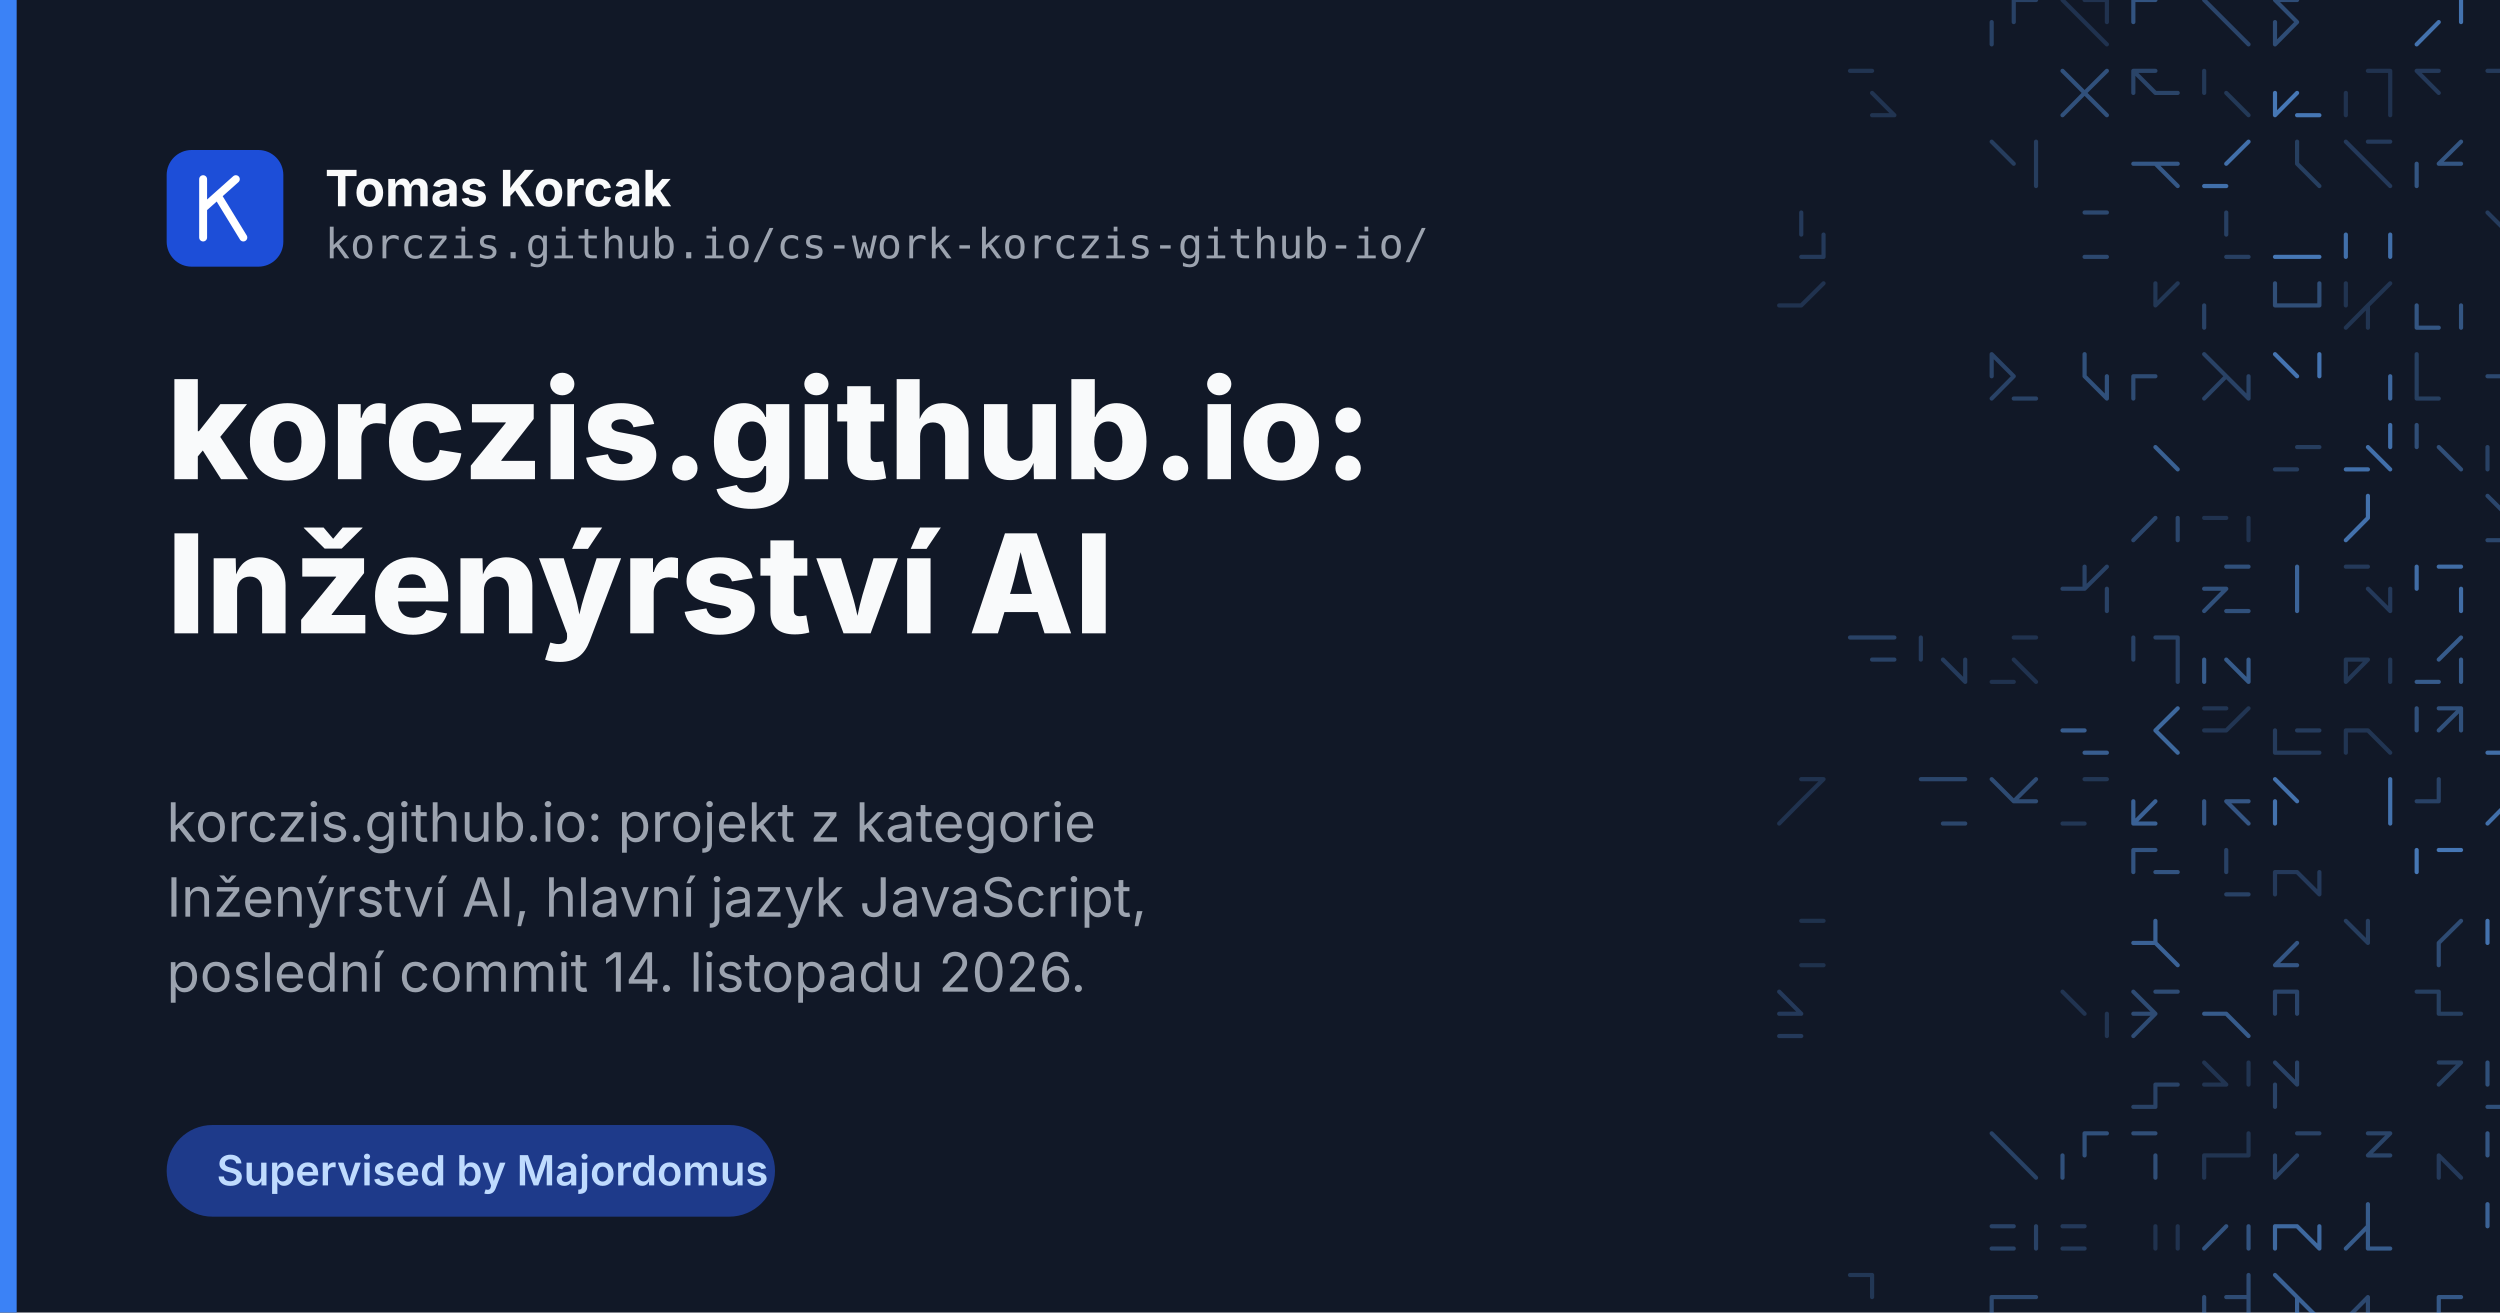
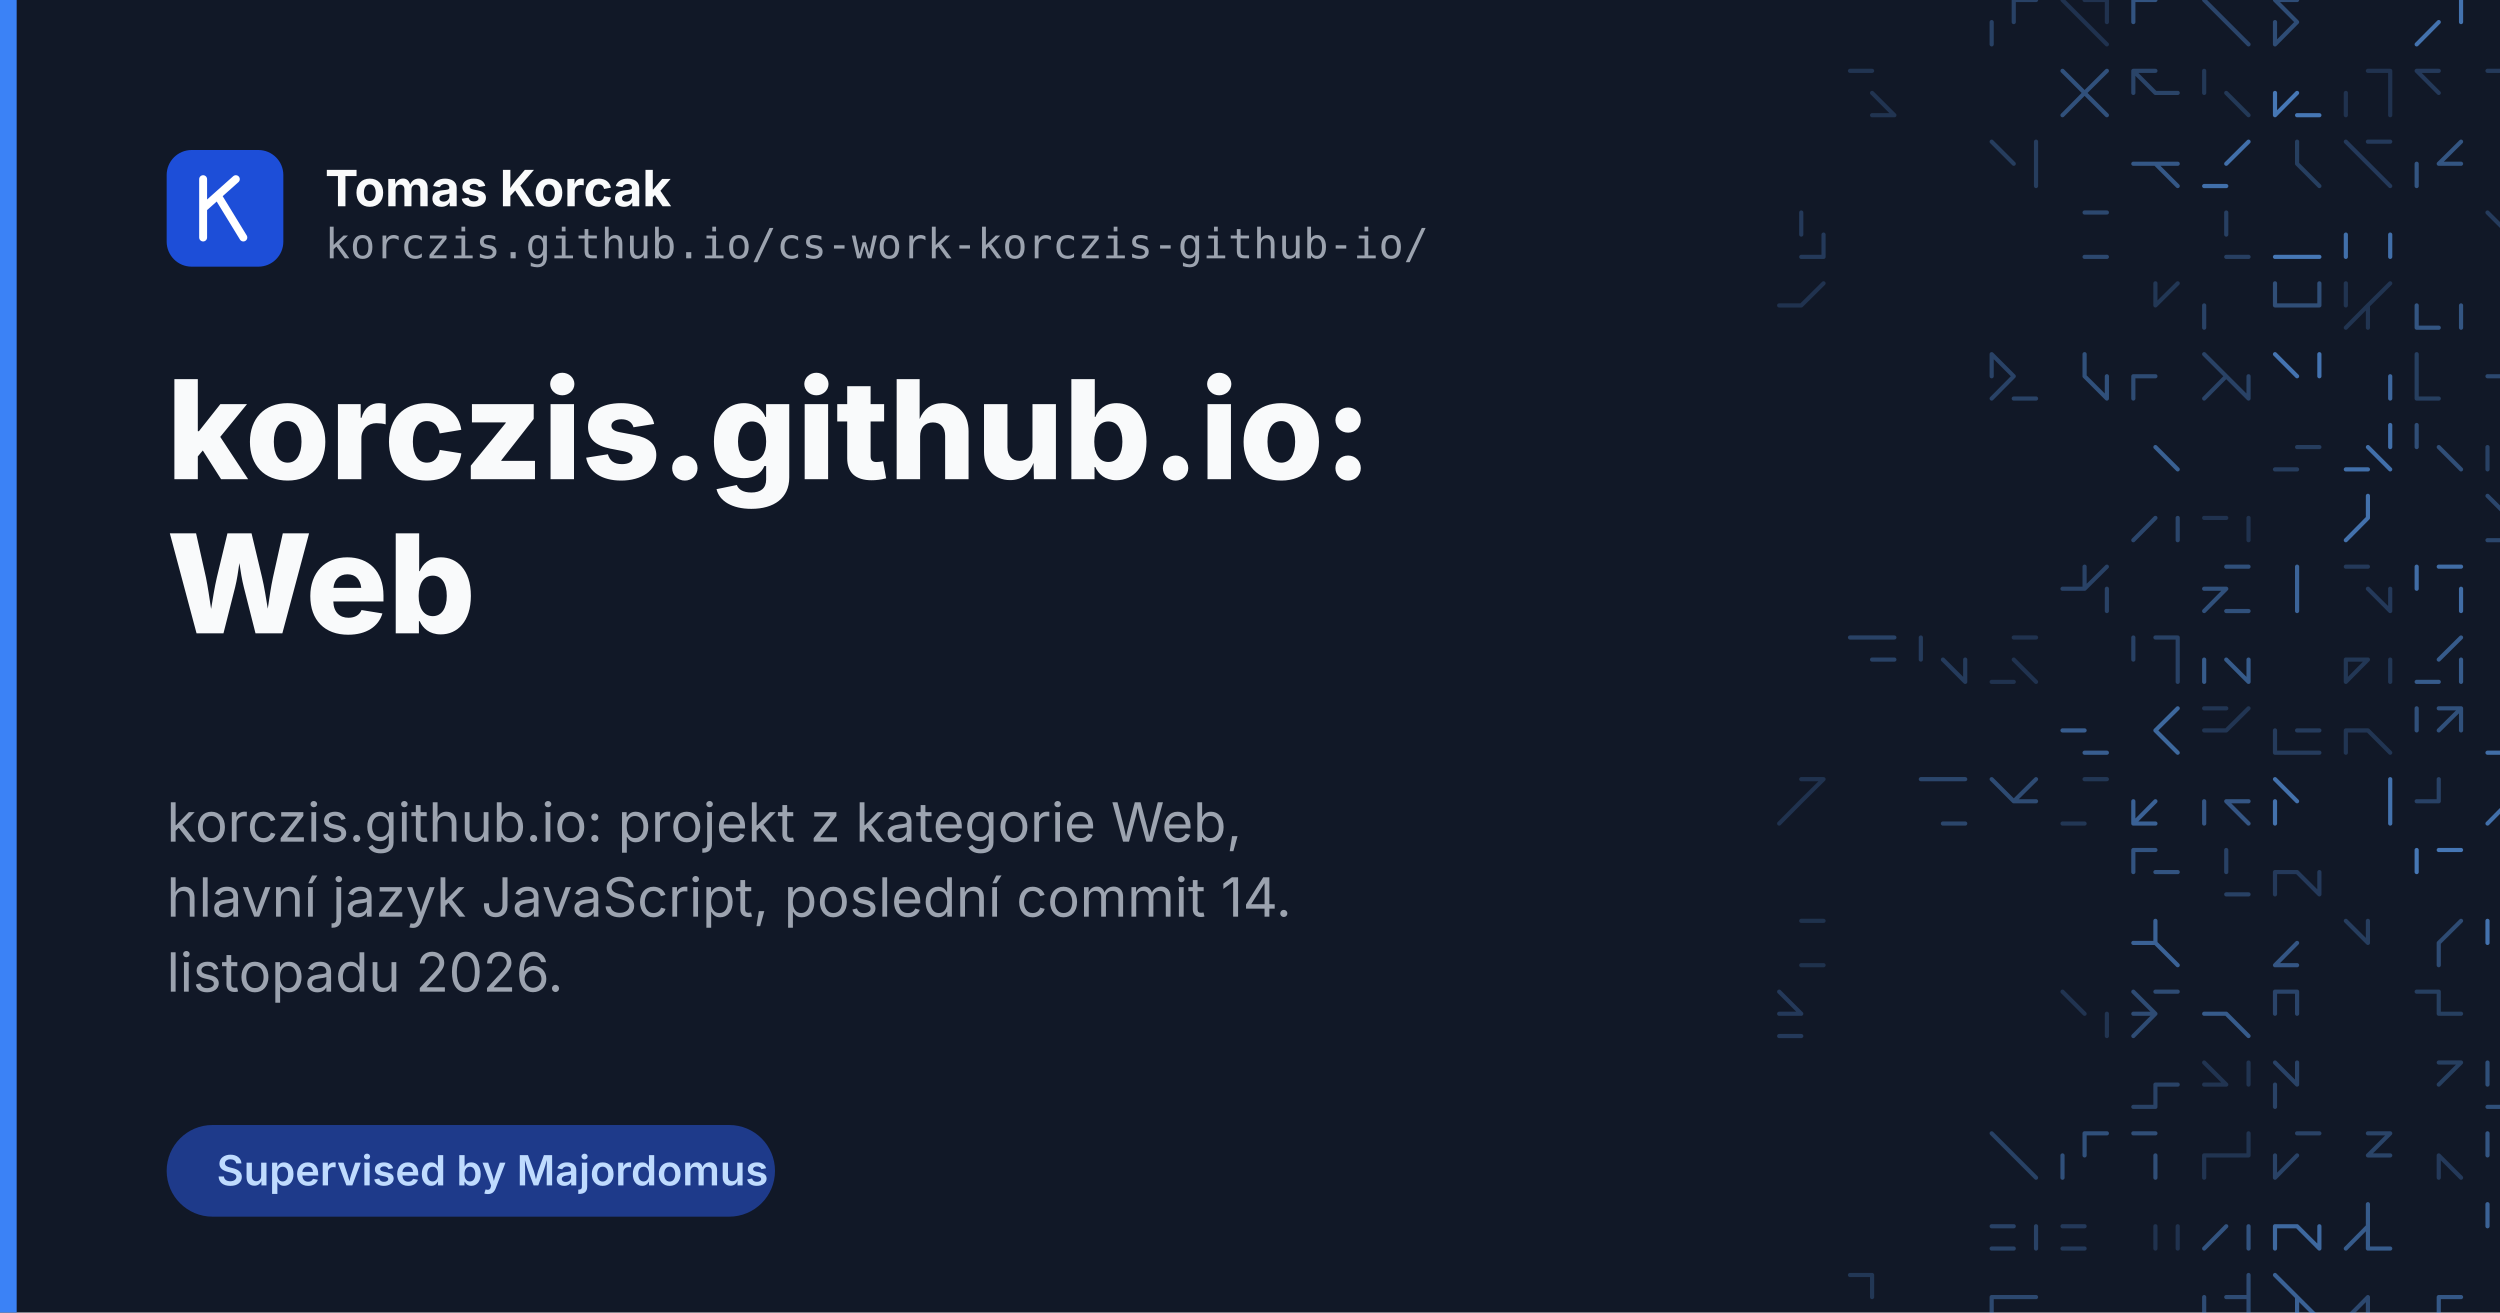
<svg xmlns="http://www.w3.org/2000/svg" width="1200" height="630" viewBox="0 0 1200 630">
  <rect width="1200" height="630" fill="#111827" />
  <g fill="none" stroke="#60a5fa" stroke-width="2" stroke-linecap="round">
    <path d="M966.6 0.0L966.6 10.6M956.0 10.6L956.0 21.3M966.6 0.0L966.6 10.6M966.6 0.0L977.3 0.0" opacity="0.29" />
    <path d="M1000.6 0.0L1011.3 0.0M1011.3 0.0L1011.3 10.6M990.0 0.0L1000.6 10.6M1000.6 10.6L1011.3 21.3" opacity="0.19" />
    <path d="M1024.0 0.0L1034.6 0.0M1024.0 0.0L1034.6 0.0M1024.0 0.0L1024.0 10.6" opacity="0.42" />
    <path d="M1068.6 10.6L1079.3 21.3M1058.0 0.0L1068.6 10.6" opacity="0.32" />
    <path d="M1092.0 10.6L1092.0 21.3M1102.6 10.6L1092.0 21.3M1092.0 0.0L1102.6 0.0M1092.0 0.0L1102.6 10.6" opacity="0.37" />
    <path d="M1181.3 0.0L1181.3 10.6M1170.6 10.6L1160.0 21.3" opacity="0.64" />
    <path d="M1228.0 21.3L1238.6 21.3M1238.6 10.6L1228.0 21.3" opacity="0.29" />
    <path d="M898.6 55.3L909.3 55.3M888.0 34.0L898.6 34.0M898.6 44.6L909.3 55.3" opacity="0.20" />
    <path d="M1011.3 34.0L1000.6 44.6M1000.6 44.6L1011.3 55.3M990.0 34.0L1000.6 44.6M1000.6 44.6L990.0 55.3" opacity="0.40" />
    <path d="M1024.0 34.0L1024.0 44.6M1024.0 34.0L1034.6 34.0M1034.6 44.6L1045.3 44.6M1024.0 34.0L1034.6 44.6" opacity="0.31" />
    <path d="M1068.6 44.6L1079.3 55.3M1058.0 34.0L1058.0 44.6M1058.0 34.0L1058.0 44.6" opacity="0.23" />
    <path d="M1102.6 55.3L1113.3 55.3M1102.6 44.6L1092.0 55.3M1092.0 44.6L1092.0 55.3" opacity="0.67" />
    <path d="M1147.3 34.0L1147.3 44.6M1136.6 34.0L1147.3 34.0M1147.3 44.6L1147.3 55.3M1126.0 44.6L1126.0 55.3" opacity="0.19" />
    <path d="M1160.0 34.0L1170.6 34.0M1160.0 34.0L1170.6 44.6" opacity="0.24" />
    <path d="M1194.0 34.0L1204.6 34.0M1204.6 34.0L1204.6 44.6M1204.6 44.6L1204.6 55.3M1215.3 44.6L1215.3 55.3" opacity="0.24" />
    <path d="M1228.0 34.0L1238.6 44.6M1238.6 34.0L1238.6 44.6M1228.0 44.6L1238.6 44.6" opacity="0.28" />
    <path d="M956.0 68.0L966.6 78.6M977.3 68.0L977.3 78.6M977.3 78.6L977.3 89.3M977.3 78.6L977.3 89.3" opacity="0.26" />
    <path d="M1034.6 78.6L1045.3 89.3M1034.6 78.6L1045.3 78.6M1024.0 78.6L1034.6 78.6" opacity="0.45" />
    <path d="M1079.3 68.0L1068.6 78.6M1058.0 89.3L1068.6 89.3" opacity="0.62" />
    <path d="M1102.6 78.6L1113.3 89.3M1102.6 68.0L1102.6 78.6" opacity="0.27" />
    <path d="M1136.6 78.6L1147.3 89.3M1126.0 68.0L1136.6 78.6M1136.6 68.0L1147.3 68.0M1136.6 78.6L1147.3 89.3" opacity="0.24" />
    <path d="M1181.3 68.0L1170.6 78.6M1170.6 78.6L1181.3 78.6M1160.0 78.6L1160.0 89.3" opacity="0.43" />
    <path d="M1204.6 78.6L1215.3 89.3M1215.3 78.6L1215.3 89.3M1204.6 78.6L1215.3 78.6" opacity="0.26" />
    <path d="M875.3 112.6L875.3 123.3M864.6 123.3L875.3 123.3M864.6 102.0L864.6 112.6" opacity="0.24" />
    <path d="M1000.6 102.0L1011.3 102.0M1000.6 123.3L1011.3 123.3" opacity="0.34" />
    <path d="M1068.6 102.0L1068.6 112.6M1068.6 123.3L1079.3 123.3" opacity="0.28" />
    <path d="M1102.6 123.3L1113.3 123.3M1092.0 123.3L1102.6 123.3M1102.6 123.3L1113.3 123.3" opacity="0.67" />
    <path d="M1126.0 112.6L1126.0 123.3M1147.3 112.6L1147.3 123.3" opacity="0.62" />
    <path d="M1215.3 102.0L1215.3 112.6M1204.6 102.0L1215.3 102.0M1194.0 102.0L1204.6 112.6" opacity="0.25" />
    <path d="M875.3 136.0L864.6 146.6M854.0 146.6L864.6 146.6" opacity="0.19" />
    <path d="M1045.3 136.0L1034.6 146.6M1034.6 136.0L1034.6 146.6" opacity="0.22" />
    <path d="M1058.0 146.6L1058.0 157.3M1058.0 146.6L1058.0 157.3" opacity="0.30" />
    <path d="M1092.0 146.6L1102.6 146.6M1092.0 136.0L1092.0 146.6M1113.3 136.0L1113.3 146.6M1102.6 146.6L1113.3 146.6" opacity="0.38" />
    <path d="M1126.0 136.0L1126.0 146.6M1136.6 146.6L1136.6 157.3M1136.6 146.6L1126.0 157.3M1147.3 136.0L1136.6 146.6" opacity="0.20" />
    <path d="M1160.0 146.6L1160.0 157.3M1160.0 157.3L1170.6 157.3M1181.3 146.6L1181.3 157.3" opacity="0.43" />
    <path d="M1238.6 136.0L1238.6 146.6M1228.0 136.0L1228.0 146.6" opacity="0.63" />
    <path d="M966.6 191.3L977.3 191.3M966.6 180.6L956.0 191.3M956.0 170.0L956.0 180.6M956.0 170.0L966.6 180.6" opacity="0.30" />
    <path d="M1000.6 180.6L1011.3 191.3M1000.6 170.0L1000.6 180.6M1011.3 180.6L1011.3 191.3M1000.6 180.6L1011.3 191.3" opacity="0.40" />
    <path d="M1024.0 180.6L1024.0 191.3M1024.0 180.6L1034.6 180.6" opacity="0.36" />
    <path d="M1079.3 180.6L1079.3 191.3M1068.6 180.6L1079.3 191.3M1058.0 170.0L1068.6 180.6M1068.6 180.6L1058.0 191.3" opacity="0.30" />
    <path d="M1092.0 170.0L1102.6 180.6M1113.3 170.0L1113.3 180.6" opacity="0.65" />
    <path d="M1147.3 180.6L1147.3 191.3M1147.3 180.6L1147.3 191.3M1147.3 180.6L1147.3 191.3" opacity="0.57" />
    <path d="M1160.0 180.6L1160.0 191.3M1160.0 170.0L1160.0 180.6M1160.0 191.3L1170.6 191.3M1160.0 191.3L1170.6 191.3" opacity="0.27" />
    <path d="M1194.0 180.6L1204.6 180.6M1204.6 170.0L1215.3 170.0M1204.6 180.6L1215.3 191.3" opacity="0.34" />
    <path d="M1228.0 170.0L1228.0 180.6M1228.0 170.0L1238.6 180.6M1228.0 170.0L1238.6 170.0M1238.6 170.0L1238.6 180.6" opacity="0.57" />
    <path d="M1034.6 214.6L1045.3 225.3M1034.6 214.6L1045.3 225.3" opacity="0.51" />
    <path d="M1092.0 225.3L1102.6 225.3M1102.6 214.6L1113.3 214.6" opacity="0.26" />
    <path d="M1126.0 225.3L1136.6 225.3M1136.6 214.6L1147.3 225.3M1147.3 204.0L1147.3 214.6" opacity="0.62" />
    <path d="M1160.0 204.0L1160.0 214.6M1170.6 214.6L1181.3 225.3" opacity="0.38" />
    <path d="M1194.0 214.6L1194.0 225.3M1204.6 225.3L1215.3 225.3" opacity="0.29" />
    <path d="M1228.0 204.0L1238.6 214.6M1228.0 204.0L1238.6 214.6" opacity="0.22" />
    <path d="M1045.3 248.6L1045.3 259.3M1034.6 248.6L1024.0 259.3" opacity="0.33" />
    <path d="M1079.3 248.6L1079.3 259.3M1079.3 248.6L1079.3 259.3M1058.0 248.6L1068.6 248.6" opacity="0.19" />
    <path d="M1136.6 248.6L1126.0 259.3M1136.6 238.0L1136.6 248.6" opacity="0.63" />
    <path d="M1215.3 238.0L1215.3 248.6M1194.0 259.3L1204.6 259.3M1194.0 238.0L1204.6 248.6M1204.6 248.6L1215.3 248.6" opacity="0.33" />
    <path d="M1238.6 248.6L1238.6 259.3M1238.6 259.3L1249.3 259.3M1238.6 238.0L1238.6 248.6" opacity="0.21" />
    <path d="M990.0 282.6L1000.6 282.6M1011.3 282.6L1011.3 293.3M1011.3 272.0L1000.6 282.6M1000.6 272.0L1000.6 282.6" opacity="0.30" />
    <path d="M1068.6 272.0L1079.3 272.0M1068.6 282.6L1058.0 293.3M1068.6 293.3L1079.3 293.3M1058.0 282.6L1068.6 282.6" opacity="0.40" />
    <path d="M1102.6 282.6L1102.6 293.3M1102.6 272.0L1102.6 282.6" opacity="0.54" />
    <path d="M1147.3 282.6L1147.3 293.3M1126.0 272.0L1136.6 272.0M1136.6 282.6L1147.3 293.3" opacity="0.24" />
    <path d="M1170.6 272.0L1181.3 272.0M1160.0 272.0L1160.0 282.6M1181.3 282.6L1181.3 293.3" opacity="0.60" />
    <path d="M898.6 306.0L909.3 306.0M888.0 306.0L898.6 306.0M888.0 306.0L898.6 306.0M898.6 316.6L909.3 316.6" opacity="0.30" />
    <path d="M943.3 316.6L943.3 327.3M922.0 306.0L922.0 316.6M932.6 316.6L943.3 327.3" opacity="0.25" />
    <path d="M956.0 327.3L966.6 327.3M966.6 306.0L977.3 306.0M966.6 316.6L977.3 327.3M956.0 327.3L966.6 327.3" opacity="0.19" />
    <path d="M1034.6 306.0L1045.3 306.0M1045.3 316.6L1045.3 327.3M1024.0 306.0L1024.0 316.6M1045.3 306.0L1045.3 316.6" opacity="0.29" />
    <path d="M1079.3 316.6L1079.3 327.3M1068.6 316.6L1079.3 327.3M1058.0 316.6L1058.0 327.3" opacity="0.47" />
    <path d="M1126.0 316.6L1126.0 327.3M1147.3 316.6L1147.3 327.3M1126.0 316.6L1136.6 316.6M1136.6 316.6L1126.0 327.3" opacity="0.22" />
    <path d="M1181.3 306.0L1170.6 316.6M1181.3 316.6L1181.3 327.3M1160.0 327.3L1170.6 327.3" opacity="0.47" />
    <path d="M1204.6 327.3L1215.3 327.3M1204.6 327.3L1215.3 327.3" opacity="0.45" />
    <path d="M1000.6 361.3L1011.3 361.3M990.0 350.6L1000.6 350.6" opacity="0.49" />
    <path d="M1034.6 350.6L1045.3 361.3M1045.3 340.0L1034.6 350.6" opacity="0.56" />
    <path d="M1079.3 340.0L1068.6 350.6M1058.0 350.6L1068.6 350.6M1058.0 340.0L1068.6 340.0" opacity="0.21" />
    <path d="M1102.6 361.3L1113.3 361.3M1092.0 350.6L1092.0 361.3M1102.6 350.6L1113.3 350.6M1092.0 361.3L1102.6 361.3" opacity="0.25" />
    <path d="M1136.6 350.6L1147.3 361.3M1126.0 350.6L1126.0 361.3M1126.0 350.6L1136.6 350.6" opacity="0.21" />
    <path d="M1181.3 340.0L1181.3 350.6M1170.6 340.0L1181.3 340.0M1181.3 340.0L1170.6 350.6M1160.0 340.0L1160.0 350.6" opacity="0.40" />
    <path d="M1215.3 340.0L1215.3 350.6M1194.0 361.3L1204.6 361.3M1215.3 340.0L1215.3 350.6" opacity="0.60" />
    <path d="M875.3 374.0L864.6 384.6M864.6 374.0L875.3 374.0M864.6 384.6L854.0 395.3" opacity="0.19" />
    <path d="M932.6 374.0L943.3 374.0M922.0 374.0L932.6 374.0M932.6 395.3L943.3 395.3" opacity="0.33" />
    <path d="M956.0 374.0L966.6 384.6M977.3 374.0L966.6 384.6M966.6 384.6L977.3 384.6" opacity="0.36" />
    <path d="M1000.6 374.0L1011.3 374.0M990.0 395.3L1000.6 395.3" opacity="0.22" />
    <path d="M1024.0 395.3L1034.6 395.3M1034.6 384.6L1024.0 395.3M1024.0 384.6L1024.0 395.3" opacity="0.52" />
    <path d="M1068.6 384.6L1079.3 384.6M1068.6 384.6L1079.3 384.6M1058.0 384.6L1058.0 395.3M1068.6 384.6L1079.3 395.3" opacity="0.44" />
    <path d="M1092.0 384.6L1092.0 395.3M1092.0 374.0L1102.6 384.6" opacity="0.63" />
    <path d="M1147.3 374.0L1147.3 384.6M1147.3 384.6L1147.3 395.3" opacity="0.64" />
    <path d="M1160.0 384.6L1170.6 384.6M1170.6 374.0L1170.6 384.6" opacity="0.29" />
    <path d="M1204.6 384.6L1215.3 384.6M1204.6 384.6L1194.0 395.3" opacity="0.62" />
    <path d="M1228.0 384.6L1238.6 384.6M1228.0 384.6L1228.0 395.3M1228.0 374.0L1228.0 384.6" opacity="0.55" />
    <path d="M1024.0 408.0L1024.0 418.6M1024.0 408.0L1034.6 408.0M1034.6 418.6L1045.3 418.6" opacity="0.42" />
    <path d="M1068.6 408.0L1068.6 418.6M1068.6 429.3L1079.3 429.3" opacity="0.29" />
    <path d="M1113.3 418.6L1113.3 429.3M1092.0 418.6L1102.6 418.6M1092.0 418.6L1092.0 429.3M1102.6 418.6L1113.3 429.3" opacity="0.24" />
    <path d="M1170.6 408.0L1181.3 408.0M1160.0 408.0L1160.0 418.6" opacity="0.67" />
    <path d="M1228.0 418.6L1238.6 418.6M1228.0 408.0L1238.6 408.0M1238.6 408.0L1249.3 408.0M1249.3 408.0L1238.6 418.6" opacity="0.63" />
    <path d="M864.6 442.0L875.3 442.0M864.6 463.3L875.3 463.3" opacity="0.18" />
    <path d="M1034.6 442.0L1034.6 452.6M1034.6 452.6L1045.3 463.3M1024.0 452.6L1034.6 452.6" opacity="0.52" />
    <path d="M1092.0 463.3L1102.6 463.3M1102.6 452.6L1092.0 463.3" opacity="0.44" />
    <path d="M1126.0 442.0L1136.6 452.6M1136.6 442.0L1136.6 452.6" opacity="0.26" />
    <path d="M1181.3 442.0L1170.6 452.6M1170.6 452.6L1170.6 463.3M1181.3 442.0L1170.6 452.6" opacity="0.36" />
    <path d="M1215.3 452.6L1215.3 463.3M1194.0 442.0L1194.0 452.6" opacity="0.64" />
    <path d="M1228.0 442.0L1228.0 452.6M1238.6 452.6L1249.3 463.3M1238.6 452.6L1249.3 452.6M1238.6 452.6L1228.0 463.3" opacity="0.41" />
    <path d="M854.0 486.6L864.6 486.6M854.0 497.3L864.6 497.3M854.0 476.0L864.6 486.6M854.0 497.3L864.6 497.3" opacity="0.24" />
    <path d="M1011.3 486.6L1011.3 497.3M990.0 476.0L1000.6 486.6" opacity="0.20" />
    <path d="M1034.6 486.6L1024.0 497.3M1024.0 476.0L1034.6 486.6M1034.6 476.0L1045.3 476.0M1024.0 486.6L1034.6 486.6" opacity="0.36" />
    <path d="M1068.6 486.6L1079.3 497.3M1058.0 486.6L1068.6 486.6M1068.6 486.6L1079.3 497.3" opacity="0.47" />
    <path d="M1102.6 476.0L1102.6 486.6M1092.0 476.0L1102.6 476.0M1102.6 476.0L1102.6 486.6M1092.0 476.0L1092.0 486.6" opacity="0.32" />
    <path d="M1170.6 476.0L1170.6 486.6M1160.0 476.0L1170.6 476.0M1170.6 486.6L1181.3 486.6" opacity="0.27" />
    <path d="M1215.3 476.0L1204.6 486.6M1215.3 476.0L1215.3 486.6M1204.6 476.0L1204.6 486.6" opacity="0.47" />
    <path d="M1238.6 497.3L1249.3 497.3M1238.6 497.3L1249.3 497.3M1238.6 476.0L1238.6 486.6" opacity="0.49" />
    <path d="M1034.6 520.6L1045.3 520.6M1034.6 520.6L1034.6 531.3M1024.0 531.3L1034.6 531.3" opacity="0.30" />
    <path d="M1079.3 510.0L1079.3 520.6M1058.0 510.0L1068.6 520.6M1058.0 520.6L1068.6 520.6" opacity="0.20" />
    <path d="M1092.0 520.6L1092.0 531.3M1102.6 510.0L1102.6 520.6M1092.0 510.0L1102.6 520.6M1102.6 510.0L1102.6 520.6" opacity="0.30" />
    <path d="M1170.6 510.0L1181.3 510.0M1181.3 510.0L1170.6 520.6" opacity="0.27" />
    <path d="M1204.6 510.0L1215.3 510.0M1194.0 531.3L1204.6 531.3M1194.0 510.0L1194.0 520.6" opacity="0.39" />
    <path d="M1238.6 520.6L1249.3 531.3M1228.0 510.0L1238.6 510.0" opacity="0.33" />
    <path d="M966.6 554.6L977.3 565.3M956.0 544.0L966.6 554.6" opacity="0.29" />
    <path d="M1000.6 544.0L1000.6 554.6M1000.6 544.0L1011.3 544.0M990.0 554.6L990.0 565.3" opacity="0.40" />
    <path d="M1024.0 544.0L1034.6 544.0M1034.6 554.6L1034.6 565.3" opacity="0.38" />
    <path d="M1058.0 554.6L1058.0 565.3M1058.0 554.6L1068.6 554.6M1079.3 544.0L1079.3 554.6M1068.6 554.6L1079.3 554.6" opacity="0.20" />
    <path d="M1092.0 554.6L1092.0 565.3M1102.6 554.6L1092.0 565.3M1102.6 544.0L1113.3 544.0" opacity="0.30" />
    <path d="M1147.3 544.0L1136.6 554.6M1136.6 544.0L1147.3 544.0M1136.6 554.6L1147.3 554.6" opacity="0.31" />
    <path d="M1170.6 554.6L1181.3 565.3M1170.6 554.6L1170.6 565.3" opacity="0.24" />
    <path d="M1215.3 544.0L1215.3 554.6M1194.0 544.0L1194.0 554.6" opacity="0.43" />
    <path d="M956.0 588.6L966.6 588.6M977.3 588.6L977.3 599.3M956.0 599.3L966.6 599.3" opacity="0.30" />
    <path d="M990.0 588.6L1000.6 588.6M990.0 599.3L1000.6 599.3" opacity="0.24" />
    <path d="M1045.3 588.6L1045.3 599.3M1045.3 588.6L1045.3 599.3M1034.6 588.6L1034.6 599.3" opacity="0.19" />
    <path d="M1079.3 588.6L1079.3 599.3M1068.6 588.6L1058.0 599.3" opacity="0.42" />
    <path d="M1092.0 588.6L1102.6 588.6M1113.3 588.6L1113.3 599.3M1102.6 588.6L1113.3 599.3M1092.0 588.6L1092.0 599.3" opacity="0.57" />
    <path d="M1136.6 588.6L1126.0 599.3M1136.6 588.6L1136.6 599.3M1136.6 599.3L1147.3 599.3M1136.6 578.0L1136.6 588.6" opacity="0.47" />
    <path d="M1194.0 578.0L1194.0 588.6M1204.6 578.0L1215.3 578.0M1215.3 588.6L1215.3 599.3" opacity="0.53" />
    <path d="M1238.6 578.0L1238.6 588.6M1249.3 578.0L1238.6 588.6M1228.0 588.6L1228.0 599.3" opacity="0.41" />
    <path d="M888.0 612.0L898.6 612.0M898.6 612.0L898.6 622.6" opacity="0.22" />
    <path d="M966.6 622.6L977.3 622.6M956.0 622.6L966.6 622.6M956.0 622.6L956.0 633.3" opacity="0.34" />
    <path d="M1058.0 622.6L1058.0 633.3M1079.3 612.0L1079.3 622.6M1068.6 622.6L1079.3 622.6M1079.3 622.6L1079.3 633.3" opacity="0.36" />
    <path d="M1102.6 622.6L1113.3 633.3M1092.0 612.0L1102.6 622.6M1102.6 622.6L1102.6 633.3" opacity="0.52" />
    <path d="M1136.6 622.6L1136.6 633.3M1136.6 622.6L1126.0 633.3" opacity="0.34" />
    <path d="M1170.6 622.6L1181.3 622.6M1170.6 622.6L1170.6 633.3" opacity="0.45" />
    <path d="M1204.6 622.6L1215.3 633.3M1194.0 633.3L1204.6 633.3" opacity="0.54" />
    <path d="M1238.6 612.0L1238.6 622.6M1228.0 633.3L1238.6 633.3M1238.6 622.6L1249.3 633.3" opacity="0.19" />
    <path d="M932.6 646.0L943.3 646.0M943.3 646.0L932.6 656.6" opacity="0.29" />
    <path d="M1011.3 646.0L1000.6 656.6M990.0 646.0L990.0 656.6" opacity="0.28" />
    <path d="M1024.0 646.0L1034.6 646.0M1024.0 646.0L1034.6 656.6" opacity="0.46" />
    <path d="M1079.3 656.6L1079.3 667.3M1058.0 667.3L1068.6 667.3M1079.3 646.0L1068.6 656.6" opacity="0.30" />
    <path d="M1092.0 646.0L1102.6 656.6M1092.0 656.6L1092.0 667.3M1113.3 646.0L1102.6 656.6" opacity="0.36" />
    <path d="M1126.0 656.6L1136.6 656.6M1136.6 646.0L1147.3 646.0M1126.0 656.6L1136.6 656.6" opacity="0.56" />
    <path d="M1181.3 656.6L1181.3 667.3M1170.6 667.3L1181.3 667.3M1170.6 646.0L1181.3 646.0" opacity="0.40" />
    <path d="M1204.6 656.6L1215.3 656.6M1194.0 656.6L1204.6 656.6" opacity="0.42" />
    <path d="M1238.6 646.0L1238.6 656.6M1228.0 646.0L1228.0 656.6" opacity="0.20" />
  </g>
  <rect x="0" y="0" width="8" height="630" fill="#3b82f6" />
  <g font-family="Inter, Helvetica Neue, Helvetica, Arial, sans-serif">
    <rect x="80" y="72" width="56" height="56" rx="12" fill="#1d4ed8" />
    <g fill="none" stroke="#fff" stroke-width="3.8" stroke-linecap="round" stroke-linejoin="round">
      <path d="M97.5 86v28M97.5 100l15.7-14M104.5 93.9l12.3 20.1" />
    </g>
    <text x="156" y="99" font-size="24" font-weight="700" fill="#f9fafb">Tomas Korcak</text>
    <text x="156" y="124" font-size="20" font-family="JetBrains Mono, Menlo, monospace" fill="#9ca3af">korczis.github.io/cs-work-korczis-github-io/</text>
    <text x="80" y="230" font-size="66" font-weight="800" fill="#f9fafb">korczis.github.io:</text>
-     <text x="80" y="304" font-size="66" font-weight="800" fill="#f9fafb">Inženýrství AI</text>
-     <text x="80" y="404" font-size="26" fill="#9ca3af">korczis.github.io: projekt z kategorie</text>
-     <text x="80" y="440" font-size="26" fill="#9ca3af">Inženýrství AI, hlavní jazyk JavaScript,</text>
-     <text x="80" y="476" font-size="26" fill="#9ca3af">poslední commit 14. listopadu 2026.</text>
+     <text x="80" y="304" font-size="66" font-weight="800" fill="#f9fafb">Web</text>
+     <text x="80" y="404" font-size="26" fill="#9ca3af">korczis.github.io: projekt z kategorie Web,</text>
+     <text x="80" y="440" font-size="26" fill="#9ca3af">hlavní jazyk JavaScript, poslední commit 14.</text>
+     <text x="80" y="476" font-size="26" fill="#9ca3af">listopadu 2026.</text>
    <rect x="80" y="540" width="292" height="44" rx="22" fill="#1e3a8a" />
    <text x="104" y="569" font-size="20" font-weight="600" fill="#bfdbfe">Supervised by Majordomus</text>
  </g>
</svg>
